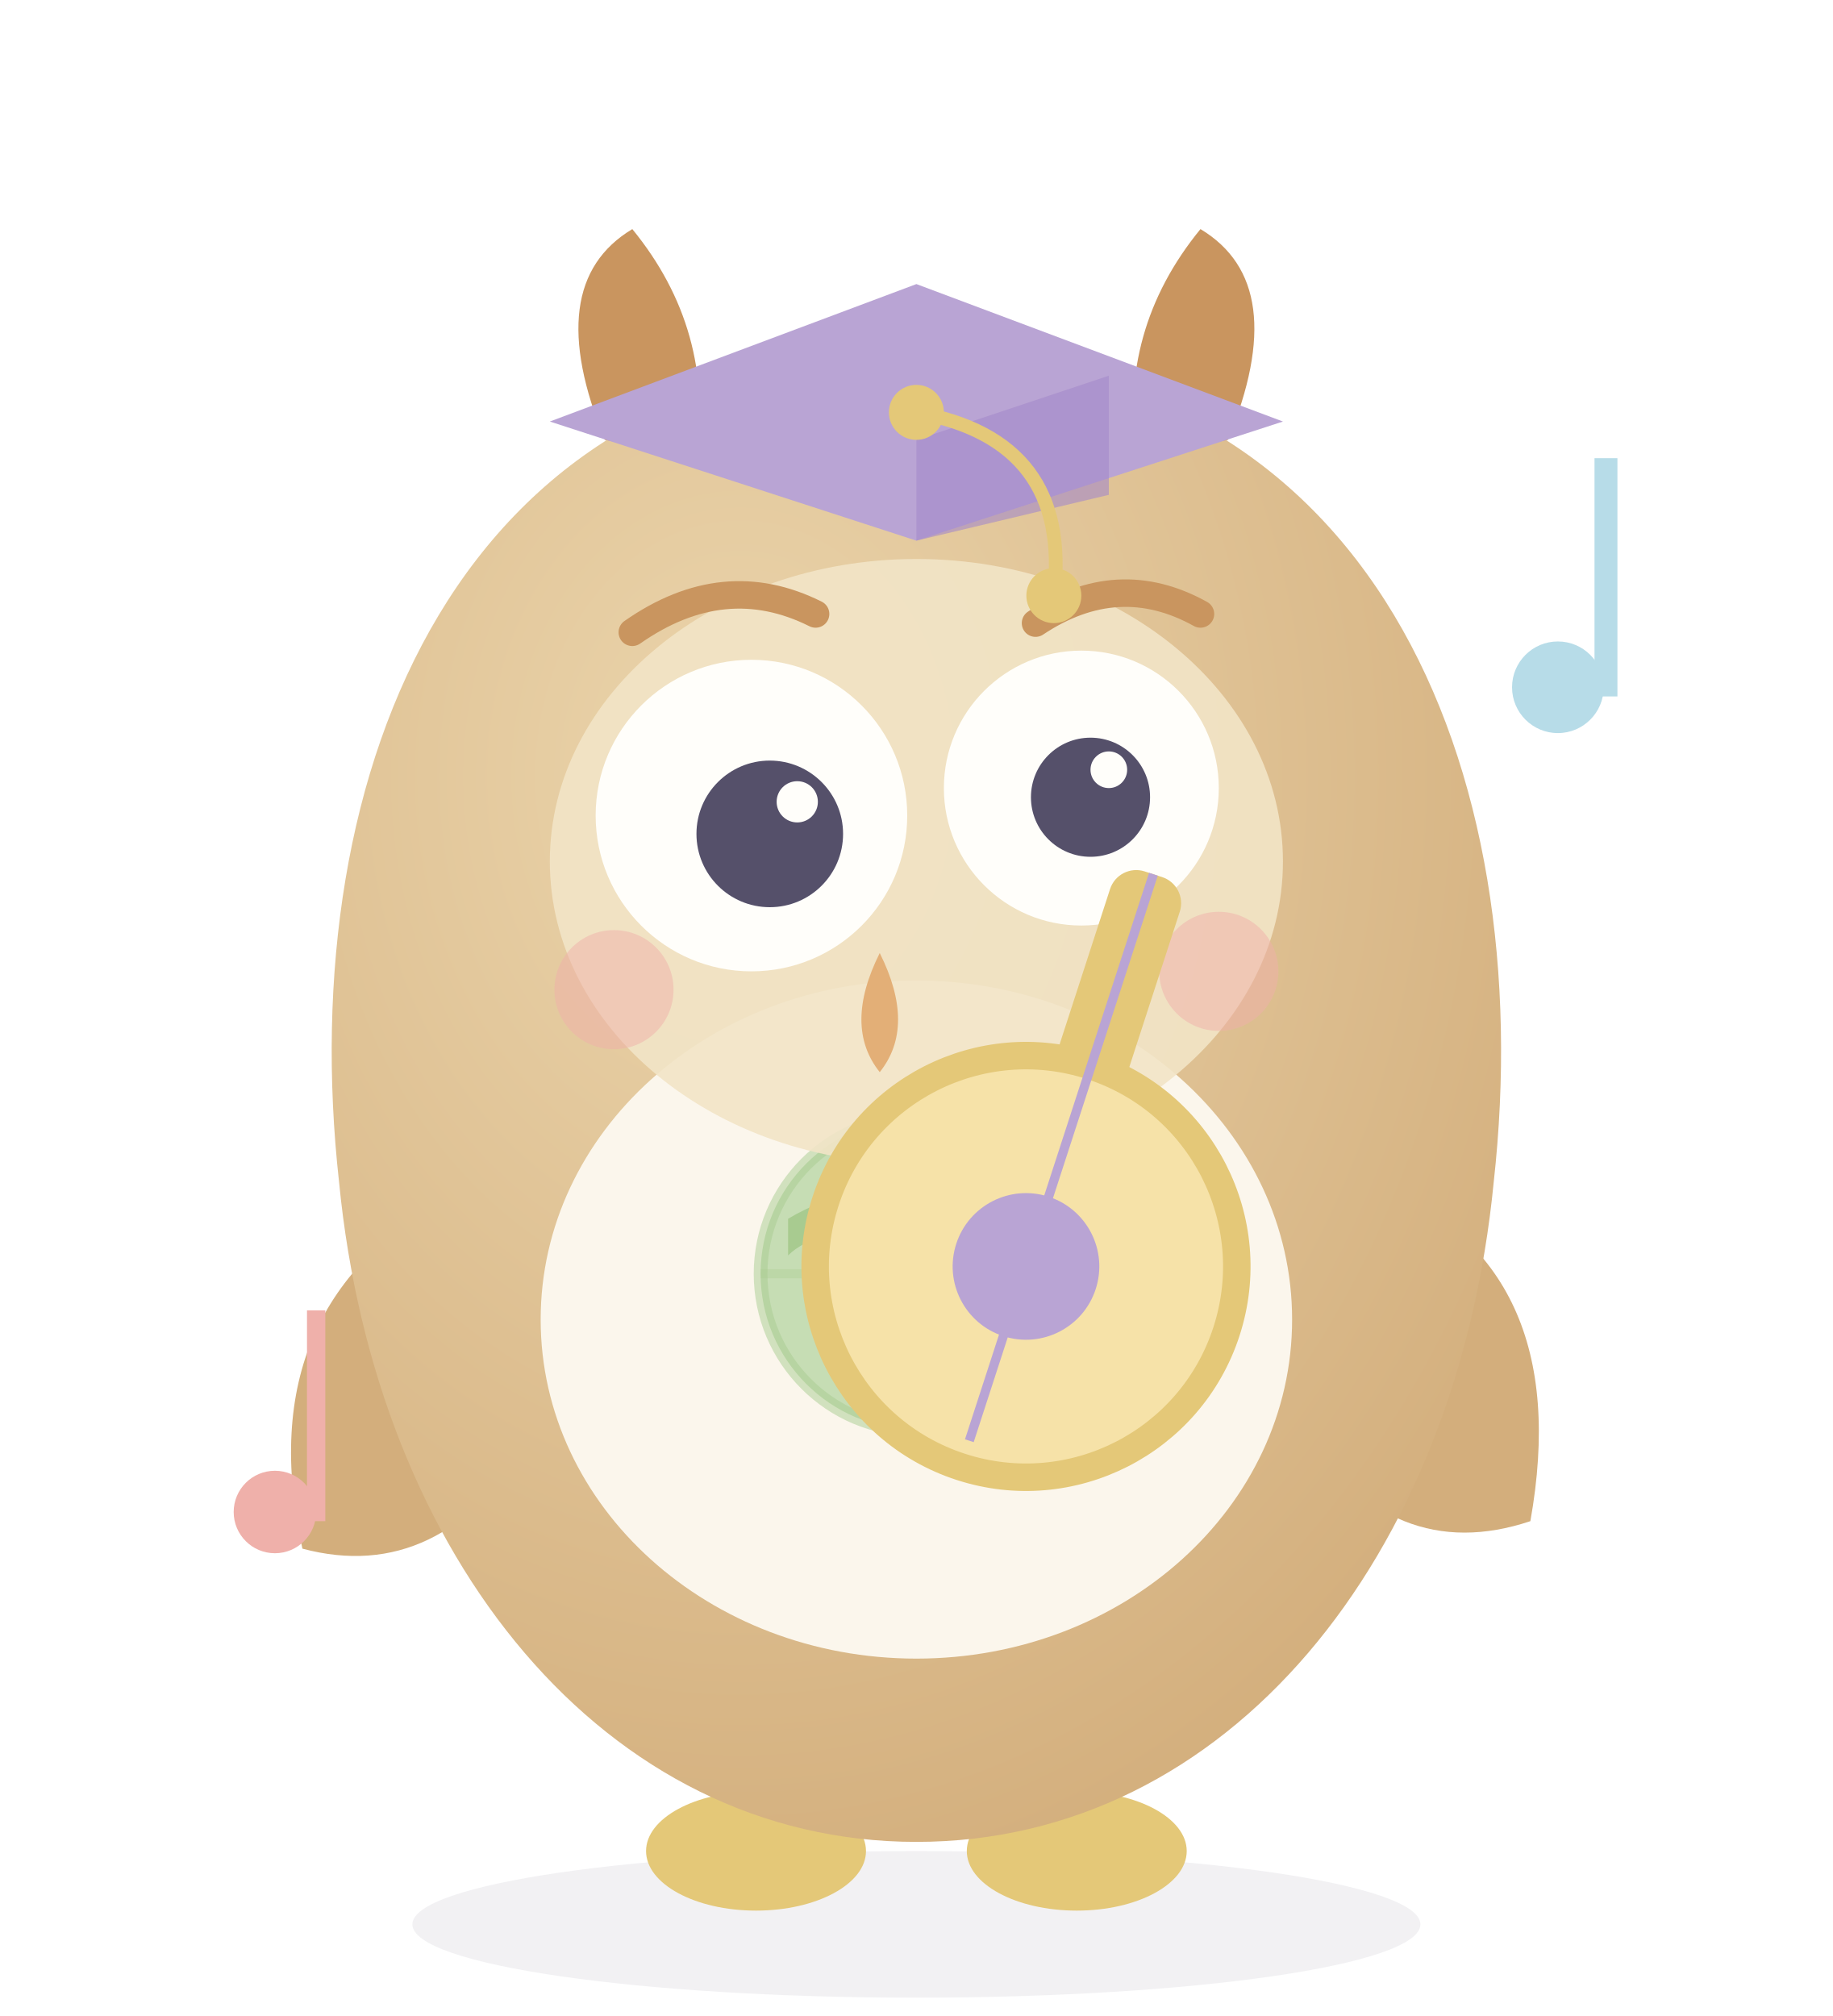
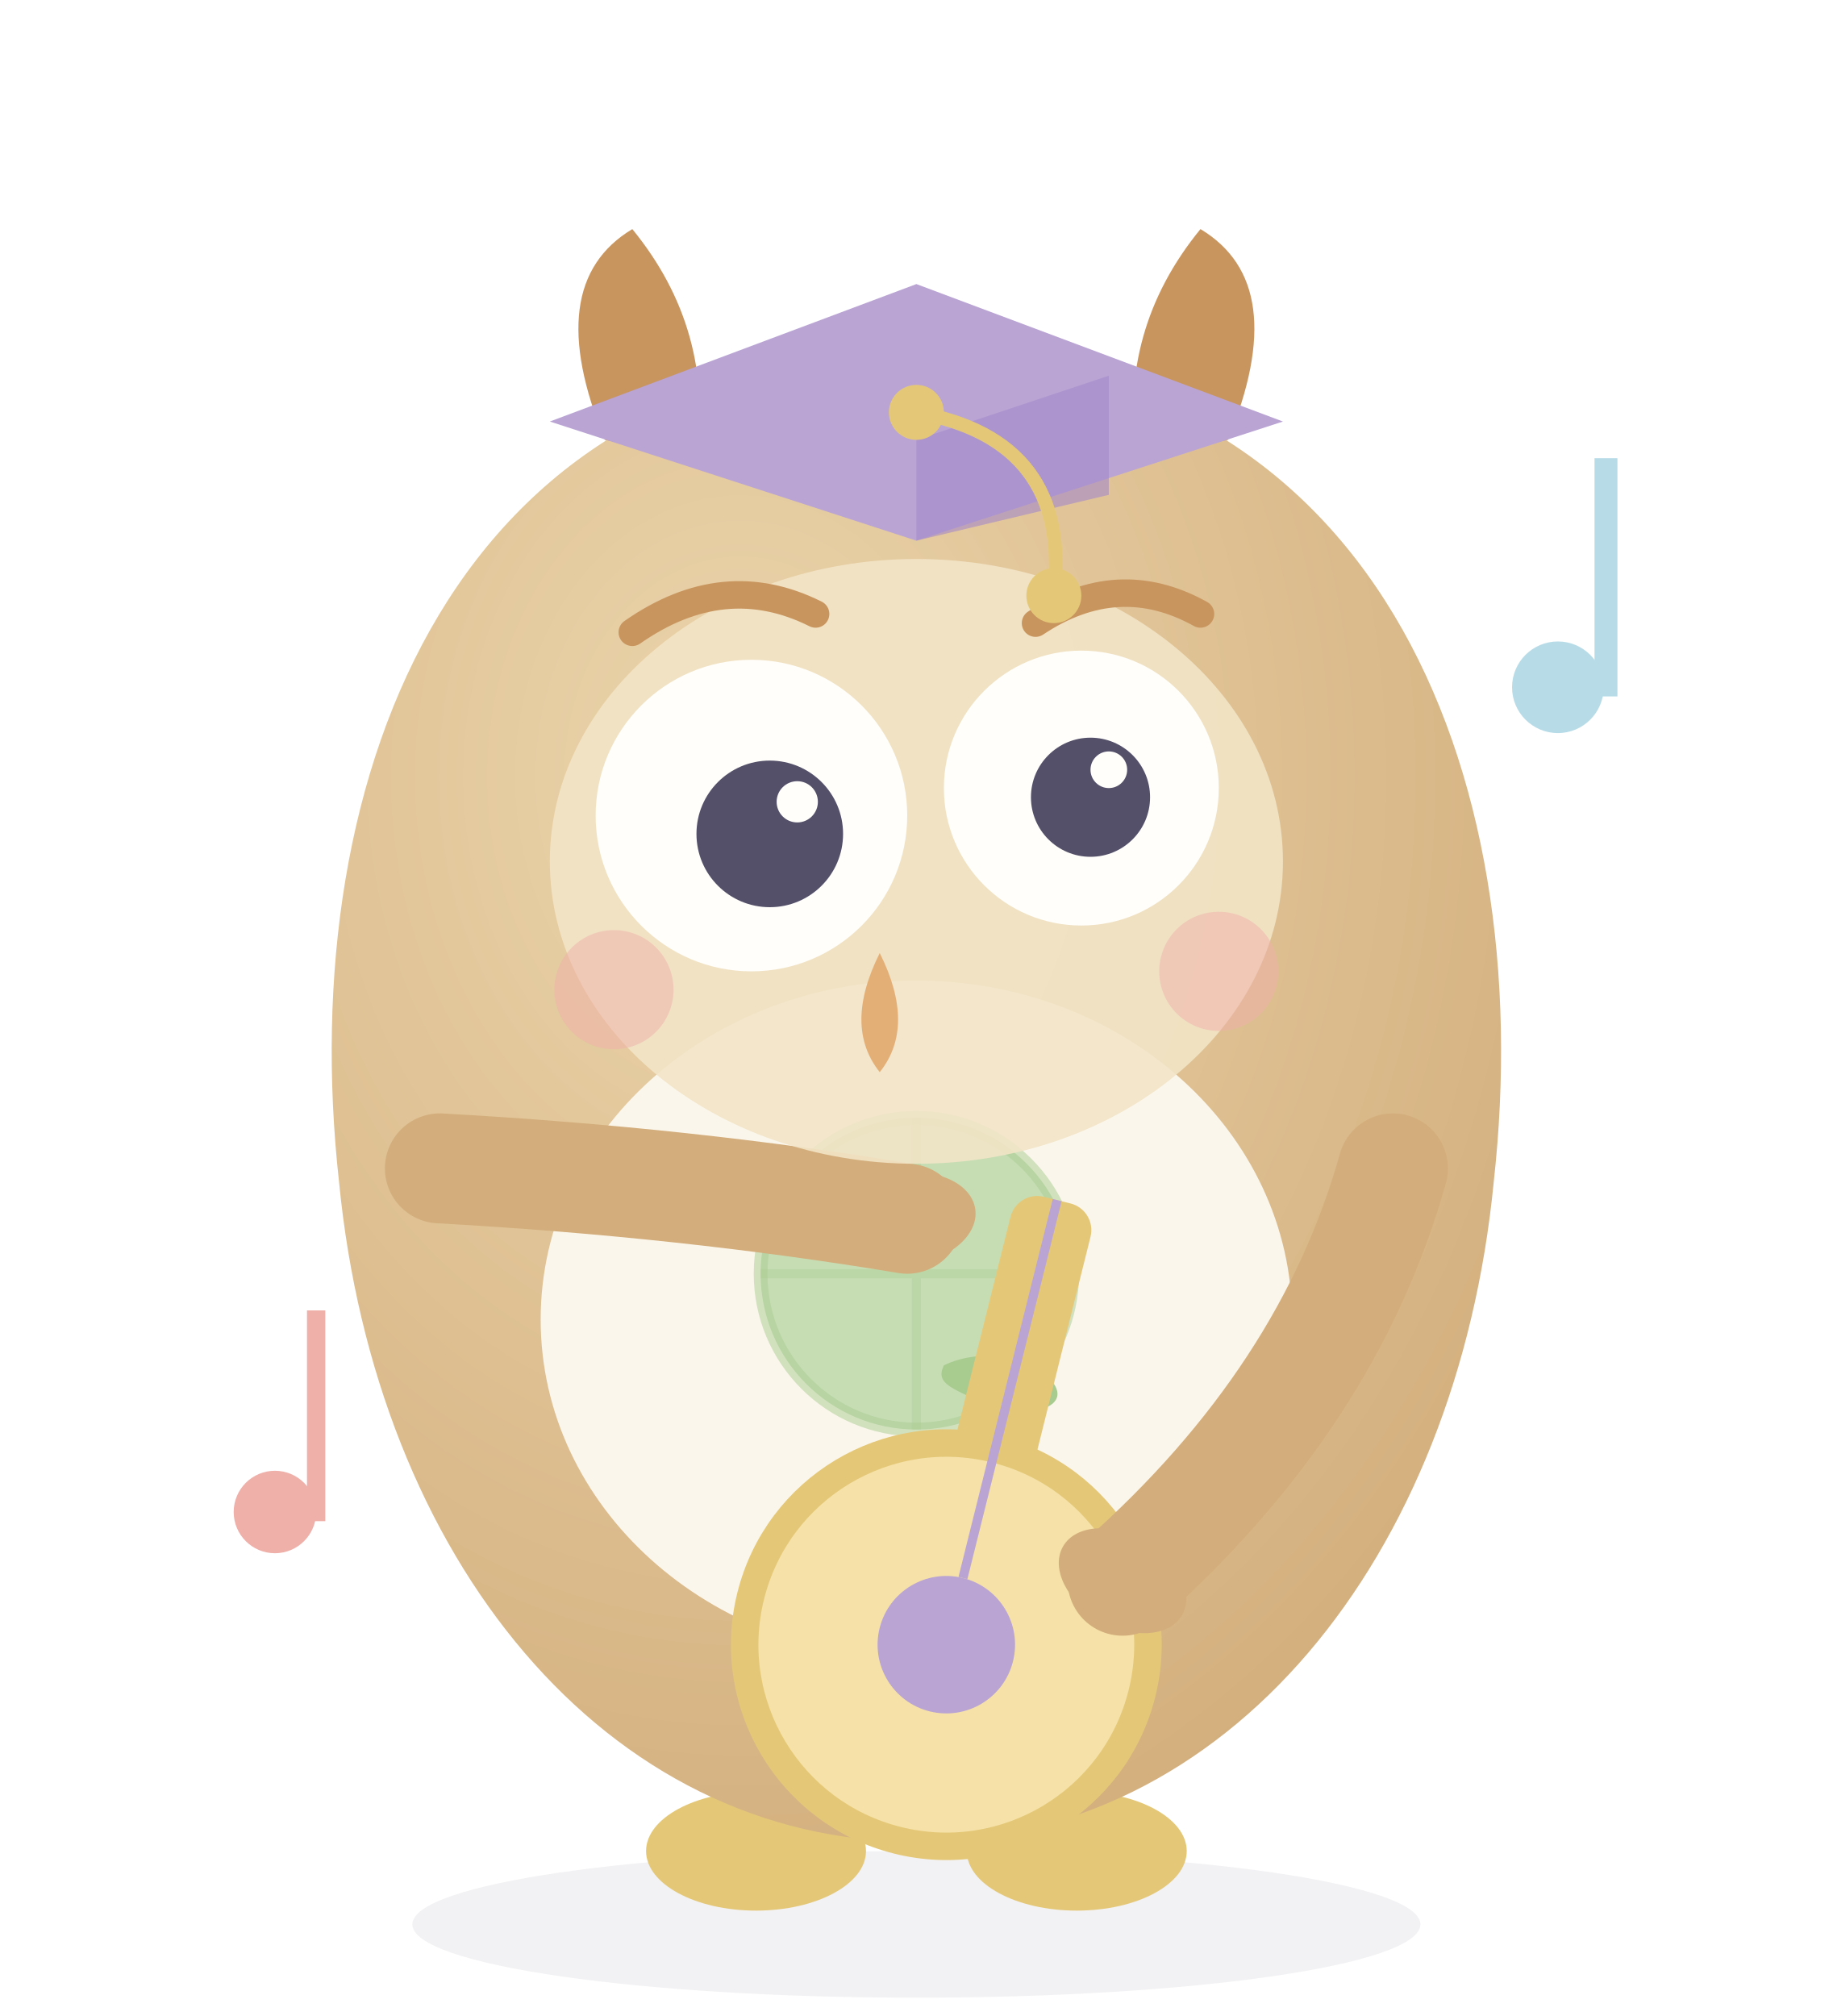
- <svg xmlns="http://www.w3.org/2000/svg" viewBox="0 0 400 440" role="img" aria-label="דמות מצוירת של ינשוף חמוד וסקרן עם כובע בוגר, מחזיק גיטרה - הדמות המארחת של תבל">
+ <svg xmlns="http://www.w3.org/2000/svg" viewBox="0 0 400 440" role="img" aria-label="דמות מצוירת של ינשוף חמוד וסקרן עם כובע בוגר, מנגן בגיטרה בשתי הכנפיים - הדמות המארחת של תבל">
  <defs>
    <radialGradient id="featherGrad" cx="35%" cy="28%" r="80%">
      <stop offset="0%" stop-color="#EBD5AC" />
      <stop offset="100%" stop-color="#D3AE7C" />
    </radialGradient>
  </defs>
  <ellipse cx="200" cy="420" rx="110" ry="16" fill="#55506A" opacity="0.08" />
  <ellipse cx="165" cy="404" rx="24" ry="13" fill="#E4C878" />
  <ellipse cx="235" cy="404" rx="24" ry="13" fill="#E4C878" />
-   <path d="M100 260 q-46 24-34 78 q30 8 50-24z" fill="#D3AE7C" />
-   <path d="M300 258 q44 18 34 74 q-30 10-50-20z" fill="#D3AE7C" />
  <path d="M200 78 C300 78 336 168 326 258 C318 340 268 402 200 402 C132 402 82 340 74 258 C64 168 100 78 200 78 Z" fill="url(#featherGrad)" />
  <path d="M132 96 q-14-34 6-46 q18 22 14 50z" fill="#C9955F" />
  <path d="M268 96 q14-34-6-46 q-18 22-14 50z" fill="#C9955F" />
  <ellipse cx="200" cy="288" rx="82" ry="74" fill="#FBF6EC" />
  <circle cx="200" cy="278" r="34" fill="#C6DDB4" />
  <path d="M172 266c10-6 22-8 28-4 8 5-2 10-10 8-6-2-14 0-18 4z" fill="#A8CB90" />
  <path d="M206 298c8-4 20-2 24 4 4 6-8 8-16 4-6-3-10-4-8-8z" fill="#A8CB90" />
  <ellipse cx="200" cy="278" rx="34" ry="34" fill="none" stroke="#A8CB90" stroke-width="3" opacity="0.5" />
  <path d="M166 278 h68 M200 244 v68" stroke="#A8CB90" stroke-width="2" opacity="0.35" />
+   <g transform="translate(215,325) rotate(14)">
+     <rect x="-9" y="-65" width="18" height="78" rx="6" fill="#E4C878" />
+     <circle cx="0" cy="35" r="44" fill="#F6E2A8" />
+     <circle cx="0" cy="35" r="44" fill="none" stroke="#E4C878" stroke-width="6" />
+     <circle cx="0" cy="35" r="15" fill="#B9A4D4" />
+     <line x1="0" y1="-65" x2="0" y2="20" stroke="#B9A4D4" stroke-width="2" />
+   </g>
+   <path d="M96 255 Q150 258 198 266" stroke="#D3AE7C" stroke-width="24" fill="none" stroke-linecap="round" />
+   <ellipse cx="198" cy="266" rx="15" ry="10" fill="#D3AE7C" transform="rotate(-8 198 266)" />
+   <path d="M304 255 Q290 305 245 345" stroke="#D3AE7C" stroke-width="24" fill="none" stroke-linecap="round" />
+   <ellipse cx="245" cy="345" rx="15" ry="10" fill="#D3AE7C" transform="rotate(30 245 345)" />
  <ellipse cx="200" cy="188" rx="80" ry="66" fill="#F2E4C6" opacity="0.9" />
  <path d="M138 138 q20-14 40-4" stroke="#C9955F" stroke-width="6" fill="none" stroke-linecap="round" />
  <path d="M262 134 q-18-10-36 2" stroke="#C9955F" stroke-width="6" fill="none" stroke-linecap="round" />
  <circle cx="164" cy="178" r="34" fill="#FFFEFA" />
  <circle cx="236" cy="172" r="30" fill="#FFFEFA" />
  <circle cx="168" cy="182" r="16" fill="#55506A" />
  <circle cx="238" cy="174" r="13" fill="#55506A" />
  <circle cx="174" cy="175" r="4.5" fill="#FFFEFA" />
  <circle cx="242" cy="168" r="4" fill="#FFFEFA" />
  <circle cx="134" cy="216" r="13" fill="#EFB0AA" opacity="0.5" />
  <circle cx="266" cy="212" r="13" fill="#EFB0AA" opacity="0.5" />
  <path d="M192 208 q8 16 0 26 q-8-10 0-26z" fill="#E3AF77" />
  <g>
    <path d="M120 92 L200 62 L280 92 L200 118 Z" fill="#B9A4D4" />
    <path d="M200 118 L200 96 L242 82 L242 108 Z" fill="#A489C9" opacity="0.6" />
    <circle cx="200" cy="90" r="6" fill="#E4C878" />
    <path d="M200 90 q34 6 30 40" stroke="#E4C878" stroke-width="3" fill="none" stroke-linecap="round" />
    <circle cx="230" cy="130" r="6" fill="#E4C878" />
  </g>
-   <g transform="translate(232,258) rotate(18)">
-     <rect x="-10" y="-70" width="16" height="80" rx="6" fill="#E4C878" />
-     <circle cx="-2" cy="20" r="46" fill="#F6E2A8" />
-     <circle cx="-2" cy="20" r="46" fill="none" stroke="#E4C878" stroke-width="6" />
-     <circle cx="-2" cy="20" r="16" fill="#B9A4D4" />
-     <line x1="-2" y1="-70" x2="-2" y2="60" stroke="#B9A4D4" stroke-width="2" />
-   </g>
  <g fill="#B7DCE8">
    <circle cx="340" cy="150" r="10" />
    <rect x="348" y="100" width="5" height="52" />
    <circle cx="60" cy="330" r="9" fill="#EFB0AA" />
    <rect x="67" y="286" width="4" height="46" fill="#EFB0AA" />
  </g>
</svg>
